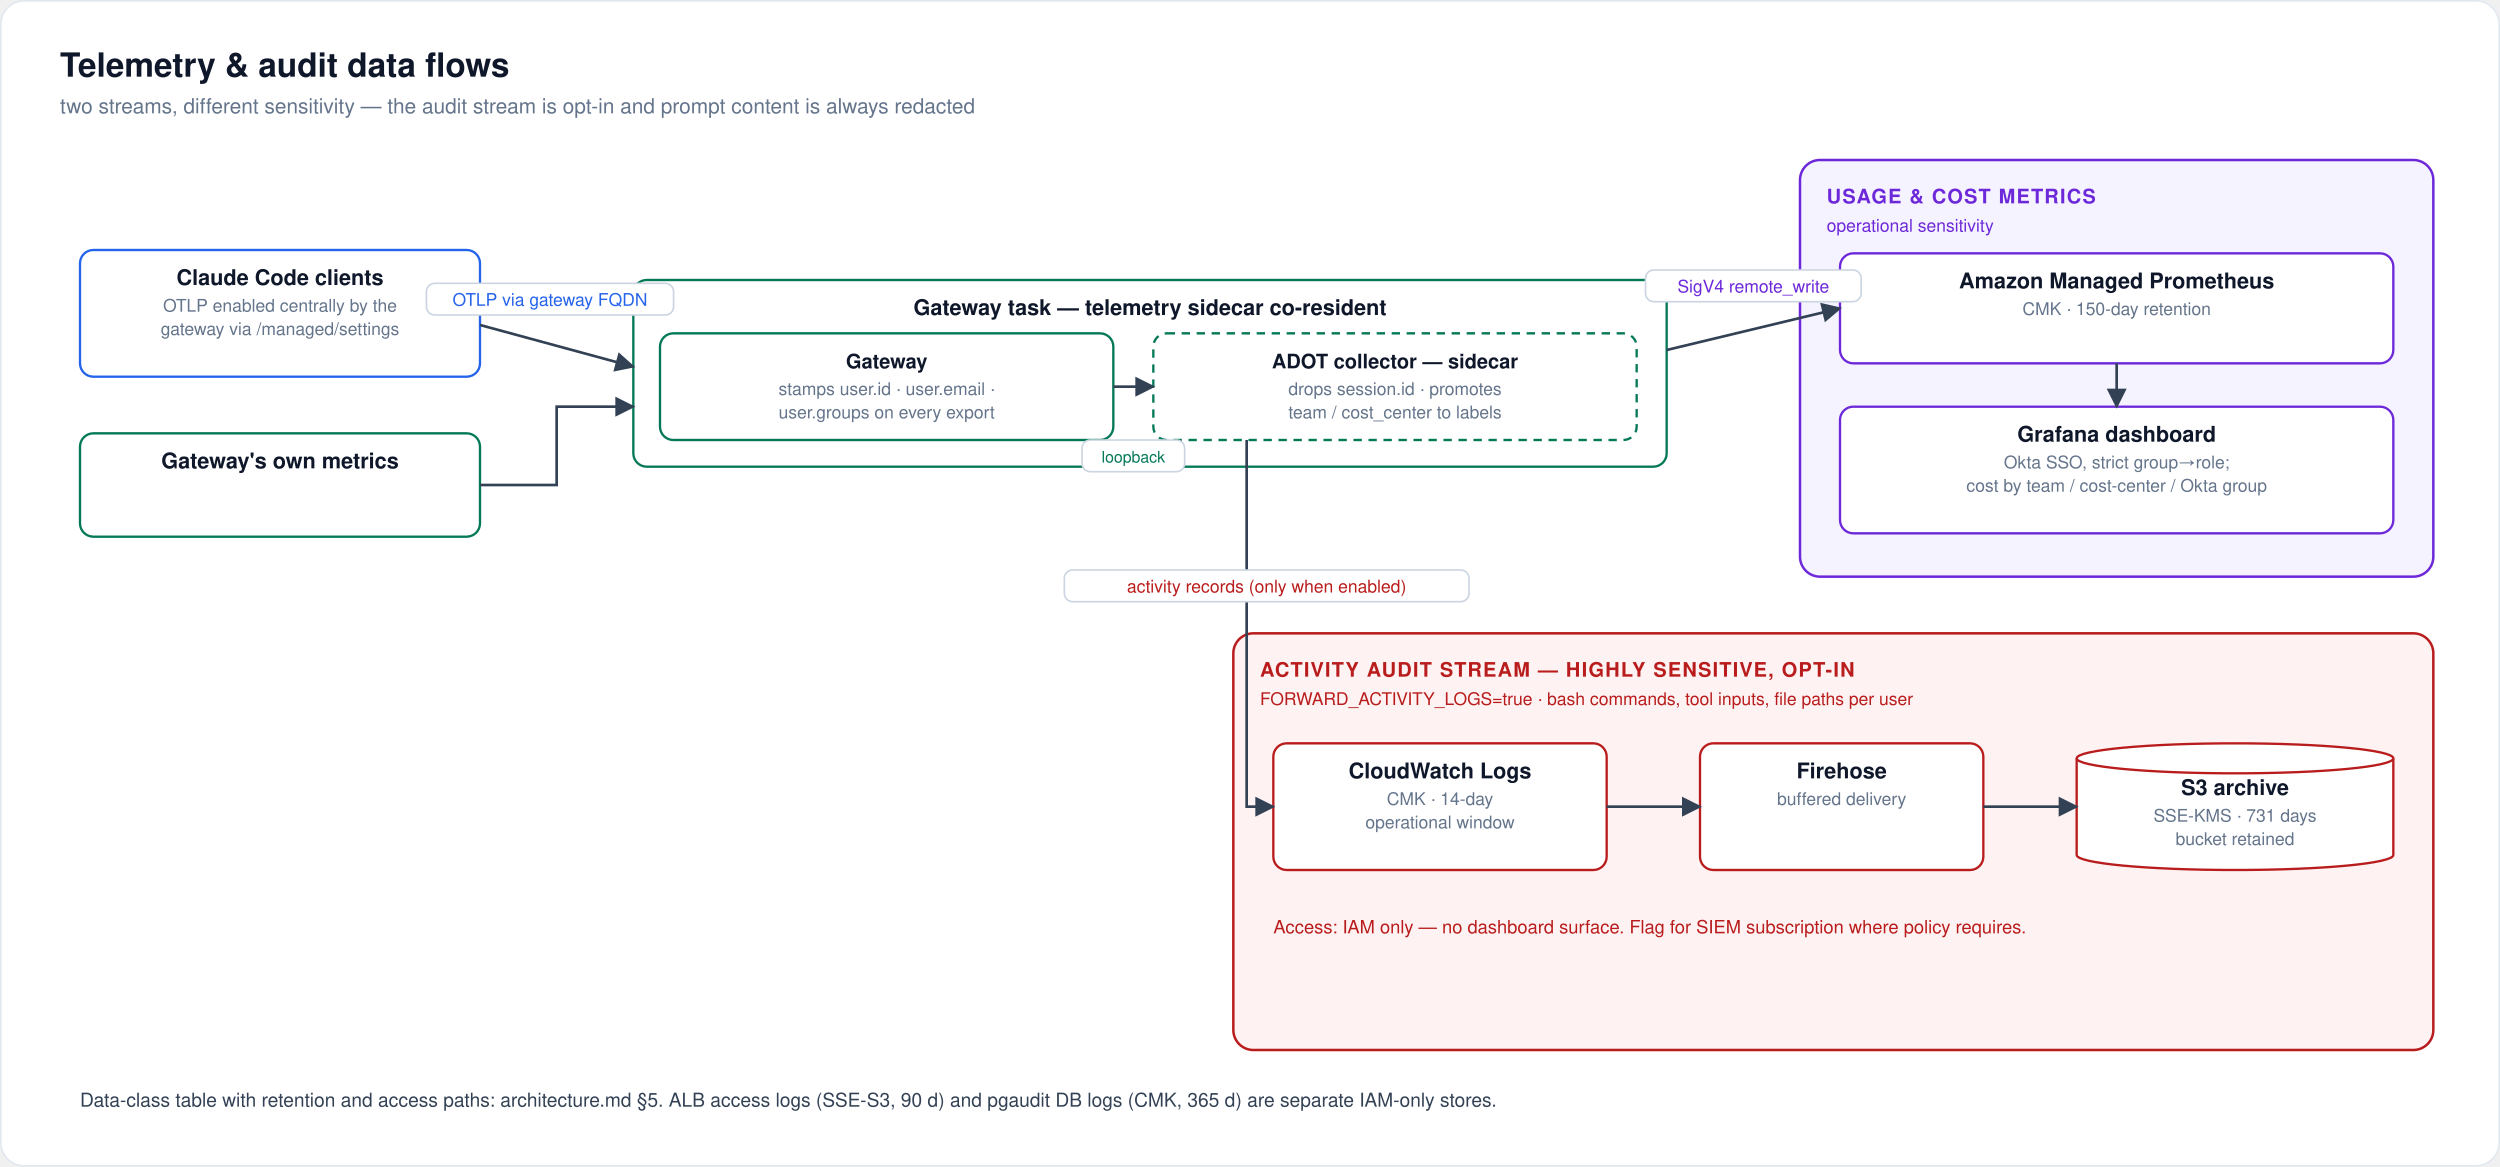
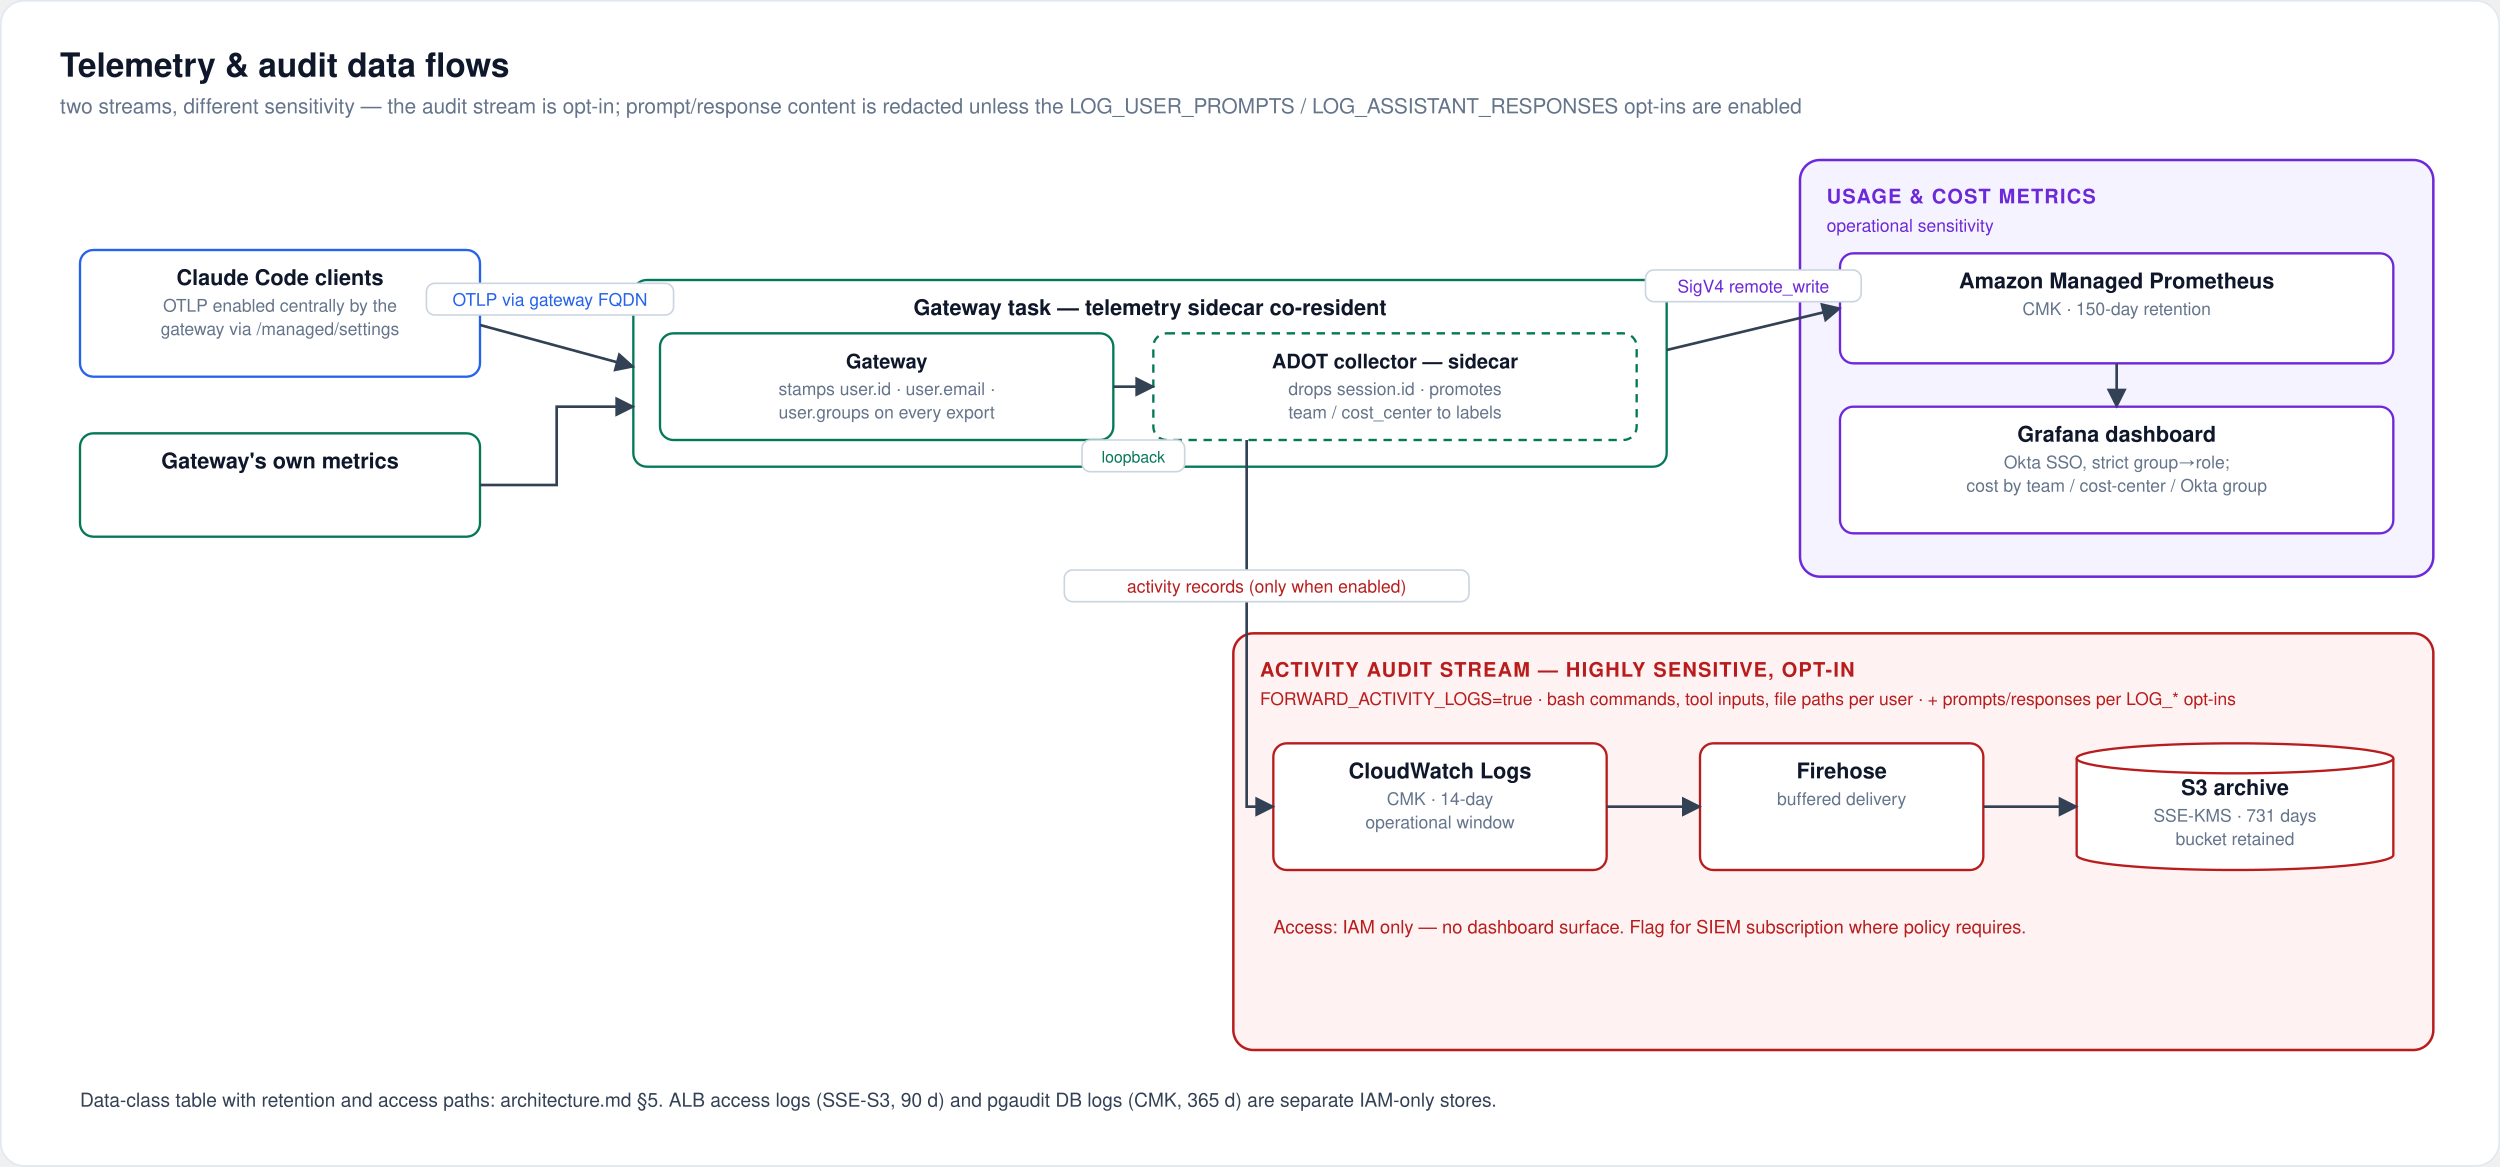
<svg xmlns="http://www.w3.org/2000/svg" width="1500" height="700" viewBox="0 0 1500 700">
  <defs>
    <marker id="arr" viewBox="0 0 10 10" refX="9" refY="5" markerWidth="7.5" markerHeight="7.5" orient="auto-start-reverse">
      <path d="M 0 0 L 10 5 L 0 10 z" fill="#334155" />
    </marker>
  </defs>
  <rect x="0.5" y="0.5" width="1499" height="699" rx="14" fill="#FFFFFF" stroke="#E2E8F0" />
  <text x="36" y="46" font-family="Helvetica, Arial, sans-serif" font-size="20" fill="#0F172A" font-weight="bold" text-anchor="start">Telemetry &amp; audit data flows</text>
-   <text x="36" y="68" font-family="Helvetica, Arial, sans-serif" font-size="12.5" fill="#64748B" font-weight="normal" text-anchor="start">two streams, different sensitivity — the audit stream is opt-in and prompt content is always redacted</text>
+   <text x="36" y="68" font-family="Helvetica, Arial, sans-serif" font-size="12.5" fill="#64748B" font-weight="normal" text-anchor="start">two streams, different sensitivity — the audit stream is opt-in; prompt/response content is redacted unless the LOG_USER_PROMPTS / LOG_ASSISTANT_RESPONSES opt-ins are enabled</text>
  <rect x="48" y="150" width="240" height="76" rx="8" fill="#FFFFFF" stroke="#2563EB" stroke-width="1.4" />
  <text x="168.0" y="171" font-family="Helvetica, Arial, sans-serif" font-size="13" fill="#0F172A" font-weight="bold" text-anchor="middle">Claude Code clients</text>
  <text x="168.0" y="187" font-family="Helvetica, Arial, sans-serif" font-size="10.5" fill="#64748B" font-weight="normal" text-anchor="middle">OTLP enabled centrally by the</text>
  <text x="168.0" y="201" font-family="Helvetica, Arial, sans-serif" font-size="10.5" fill="#64748B" font-weight="normal" text-anchor="middle">gateway via /managed/settings</text>
  <rect x="48" y="260" width="240" height="62" rx="8" fill="#FFFFFF" stroke="#047857" stroke-width="1.4" />
  <text x="168.0" y="281" font-family="Helvetica, Arial, sans-serif" font-size="13" fill="#0F172A" font-weight="bold" text-anchor="middle">Gateway's own metrics</text>
  <rect x="380" y="168" width="620" height="112" rx="8" fill="#FFFFFF" stroke="#047857" stroke-width="1.4" />
  <text x="690.0" y="189" font-family="Helvetica, Arial, sans-serif" font-size="13" fill="#0F172A" font-weight="bold" text-anchor="middle">Gateway task — telemetry sidecar co-resident</text>
  <rect x="396" y="200" width="272" height="64" rx="8" fill="#FFFFFF" stroke="#047857" stroke-width="1.4" />
  <text x="532.0" y="221" font-family="Helvetica, Arial, sans-serif" font-size="12" fill="#0F172A" font-weight="bold" text-anchor="middle">Gateway</text>
  <text x="532.0" y="237" font-family="Helvetica, Arial, sans-serif" font-size="10.5" fill="#64748B" font-weight="normal" text-anchor="middle">stamps user.id · user.email ·</text>
  <text x="532.0" y="251" font-family="Helvetica, Arial, sans-serif" font-size="10.5" fill="#64748B" font-weight="normal" text-anchor="middle">user.groups on every export</text>
  <rect x="692" y="200" width="290" height="64" rx="8" fill="#FFFFFF" stroke="#047857" stroke-width="1.4" stroke-dasharray="5 4" />
  <text x="837.0" y="221" font-family="Helvetica, Arial, sans-serif" font-size="12" fill="#0F172A" font-weight="bold" text-anchor="middle">ADOT collector — sidecar</text>
  <text x="837.0" y="237" font-family="Helvetica, Arial, sans-serif" font-size="10.5" fill="#64748B" font-weight="normal" text-anchor="middle">drops session.id · promotes</text>
  <text x="837.0" y="251" font-family="Helvetica, Arial, sans-serif" font-size="10.5" fill="#64748B" font-weight="normal" text-anchor="middle">team / cost_center to labels</text>
  <path d="M668 232 L692 232" fill="none" stroke="#334155" stroke-width="1.6" marker-end="url(#arr)" />
  <rect x="649.2" y="264" width="61.6" height="19" rx="5" fill="#FFFFFF" stroke="#CBD5E1" />
  <text x="680" y="277.5" font-family="Helvetica, Arial, sans-serif" font-size="9.5" fill="#047857" font-weight="normal" text-anchor="middle">loopback</text>
  <rect x="1080" y="96" width="380" height="250" rx="12" fill="#F5F3FF" stroke="#6D28D9" stroke-width="1.5" />
  <text x="1096" y="122" font-family="Helvetica, Arial, sans-serif" font-size="12" fill="#6D28D9" font-weight="bold" text-anchor="start" letter-spacing="0.06em">USAGE &amp; COST METRICS</text>
  <text x="1096" y="139" font-family="Helvetica, Arial, sans-serif" font-size="10.5" fill="#6D28D9" font-weight="normal" text-anchor="start">operational sensitivity</text>
  <rect x="1104" y="152" width="332" height="66" rx="8" fill="#FFFFFF" stroke="#6D28D9" stroke-width="1.4" />
  <text x="1270.0" y="173" font-family="Helvetica, Arial, sans-serif" font-size="13" fill="#0F172A" font-weight="bold" text-anchor="middle">Amazon Managed Prometheus</text>
  <text x="1270.0" y="189" font-family="Helvetica, Arial, sans-serif" font-size="10.5" fill="#64748B" font-weight="normal" text-anchor="middle">CMK · 150-day retention</text>
  <rect x="1104" y="244" width="332" height="76" rx="8" fill="#FFFFFF" stroke="#6D28D9" stroke-width="1.4" />
  <text x="1270.0" y="265" font-family="Helvetica, Arial, sans-serif" font-size="13" fill="#0F172A" font-weight="bold" text-anchor="middle">Grafana dashboard</text>
  <text x="1270.0" y="281" font-family="Helvetica, Arial, sans-serif" font-size="10.5" fill="#64748B" font-weight="normal" text-anchor="middle">Okta SSO, strict group→role;</text>
  <text x="1270.0" y="295" font-family="Helvetica, Arial, sans-serif" font-size="10.5" fill="#64748B" font-weight="normal" text-anchor="middle">cost by team / cost-center / Okta group</text>
  <rect x="740" y="380" width="720" height="250" rx="12" fill="#FEF2F2" stroke="#B91C1C" stroke-width="1.5" />
  <text x="756" y="406" font-family="Helvetica, Arial, sans-serif" font-size="12" fill="#B91C1C" font-weight="bold" text-anchor="start" letter-spacing="0.06em">ACTIVITY AUDIT STREAM — HIGHLY SENSITIVE, OPT-IN</text>
-   <text x="756" y="423" font-family="Helvetica, Arial, sans-serif" font-size="10.5" fill="#B91C1C" font-weight="normal" text-anchor="start">FORWARD_ACTIVITY_LOGS=true · bash commands, tool inputs, file paths per user</text>
+   <text x="756" y="423" font-family="Helvetica, Arial, sans-serif" font-size="10.5" fill="#B91C1C" font-weight="normal" text-anchor="start">FORWARD_ACTIVITY_LOGS=true · bash commands, tool inputs, file paths per user · + prompts/responses per LOG_* opt-ins</text>
  <rect x="764" y="446" width="200" height="76" rx="8" fill="#FFFFFF" stroke="#B91C1C" stroke-width="1.4" />
  <text x="864.0" y="467" font-family="Helvetica, Arial, sans-serif" font-size="13" fill="#0F172A" font-weight="bold" text-anchor="middle">CloudWatch Logs</text>
  <text x="864.0" y="483" font-family="Helvetica, Arial, sans-serif" font-size="10.5" fill="#64748B" font-weight="normal" text-anchor="middle">CMK · 14-day</text>
  <text x="864.0" y="497" font-family="Helvetica, Arial, sans-serif" font-size="10.5" fill="#64748B" font-weight="normal" text-anchor="middle">operational window</text>
  <rect x="1020" y="446" width="170" height="76" rx="8" fill="#FFFFFF" stroke="#B91C1C" stroke-width="1.4" />
  <text x="1105.0" y="467" font-family="Helvetica, Arial, sans-serif" font-size="13" fill="#0F172A" font-weight="bold" text-anchor="middle">Firehose</text>
  <text x="1105.0" y="483" font-family="Helvetica, Arial, sans-serif" font-size="10.5" fill="#64748B" font-weight="normal" text-anchor="middle">buffered delivery</text>
  <path d="M1246 455 a 95.0 9 0 0 1 190 0 v 58 a 95.0 9 0 0 1 -190 0 Z" fill="#FFFFFF" stroke="#B91C1C" stroke-width="1.4" />
  <path d="M1246 455 a 95.0 9 0 0 0 190 0" fill="none" stroke="#B91C1C" stroke-width="1.4" />
  <text x="1341.0" y="477" font-family="Helvetica, Arial, sans-serif" font-size="13" fill="#0F172A" font-weight="bold" text-anchor="middle">S3 archive</text>
  <text x="1341.0" y="493" font-family="Helvetica, Arial, sans-serif" font-size="10.5" fill="#64748B" font-weight="normal" text-anchor="middle">SSE-KMS · 731 days</text>
  <text x="1341.0" y="507" font-family="Helvetica, Arial, sans-serif" font-size="10.5" fill="#64748B" font-weight="normal" text-anchor="middle">bucket retained</text>
  <text x="764" y="560" font-family="Helvetica, Arial, sans-serif" font-size="11" fill="#B91C1C" font-weight="normal" text-anchor="start">Access: IAM only — no dashboard surface. Flag for SIEM subscription where policy requires.</text>
  <path d="M288 195 L380 220" fill="none" stroke="#334155" stroke-width="1.6" marker-end="url(#arr)" />
  <rect x="255.85" y="170" width="148.3" height="19" rx="5" fill="#FFFFFF" stroke="#CBD5E1" />
  <text x="330" y="183.5" font-family="Helvetica, Arial, sans-serif" font-size="10.5" fill="#2563EB" font-weight="normal" text-anchor="middle">OTLP via gateway FQDN</text>
  <path d="M288 291 L334 291 L334 244 L380 244" fill="none" stroke="#334155" stroke-width="1.6" marker-end="url(#arr)" />
  <path d="M748 264 L748 484 L764 484" fill="none" stroke="#334155" stroke-width="1.6" marker-end="url(#arr)" />
  <rect x="638.6" y="342" width="242.8" height="19" rx="5" fill="#FFFFFF" stroke="#CBD5E1" />
  <text x="760" y="355.5" font-family="Helvetica, Arial, sans-serif" font-size="10.5" fill="#B91C1C" font-weight="normal" text-anchor="middle">activity records (only when enabled)</text>
  <path d="M1000 210 L1104 185" fill="none" stroke="#334155" stroke-width="1.6" marker-end="url(#arr)" />
  <rect x="987.3" y="162" width="129.4" height="19" rx="5" fill="#FFFFFF" stroke="#CBD5E1" />
  <text x="1052" y="175.5" font-family="Helvetica, Arial, sans-serif" font-size="10.5" fill="#6D28D9" font-weight="normal" text-anchor="middle">SigV4 remote_write</text>
  <path d="M1270 218 L1270 244" fill="none" stroke="#334155" stroke-width="1.6" marker-end="url(#arr)" />
  <path d="M964 484 L1020 484" fill="none" stroke="#334155" stroke-width="1.6" marker-end="url(#arr)" />
  <path d="M1190 484 L1246 484" fill="none" stroke="#334155" stroke-width="1.6" marker-end="url(#arr)" />
  <text x="48" y="664" font-family="Helvetica, Arial, sans-serif" font-size="11.5" fill="#334155" font-weight="normal" text-anchor="start">Data-class table with retention and access paths: architecture.md §5. ALB access logs (SSE-S3, 90 d) and pgaudit DB logs (CMK, 365 d) are separate IAM-only stores.</text>
</svg>
